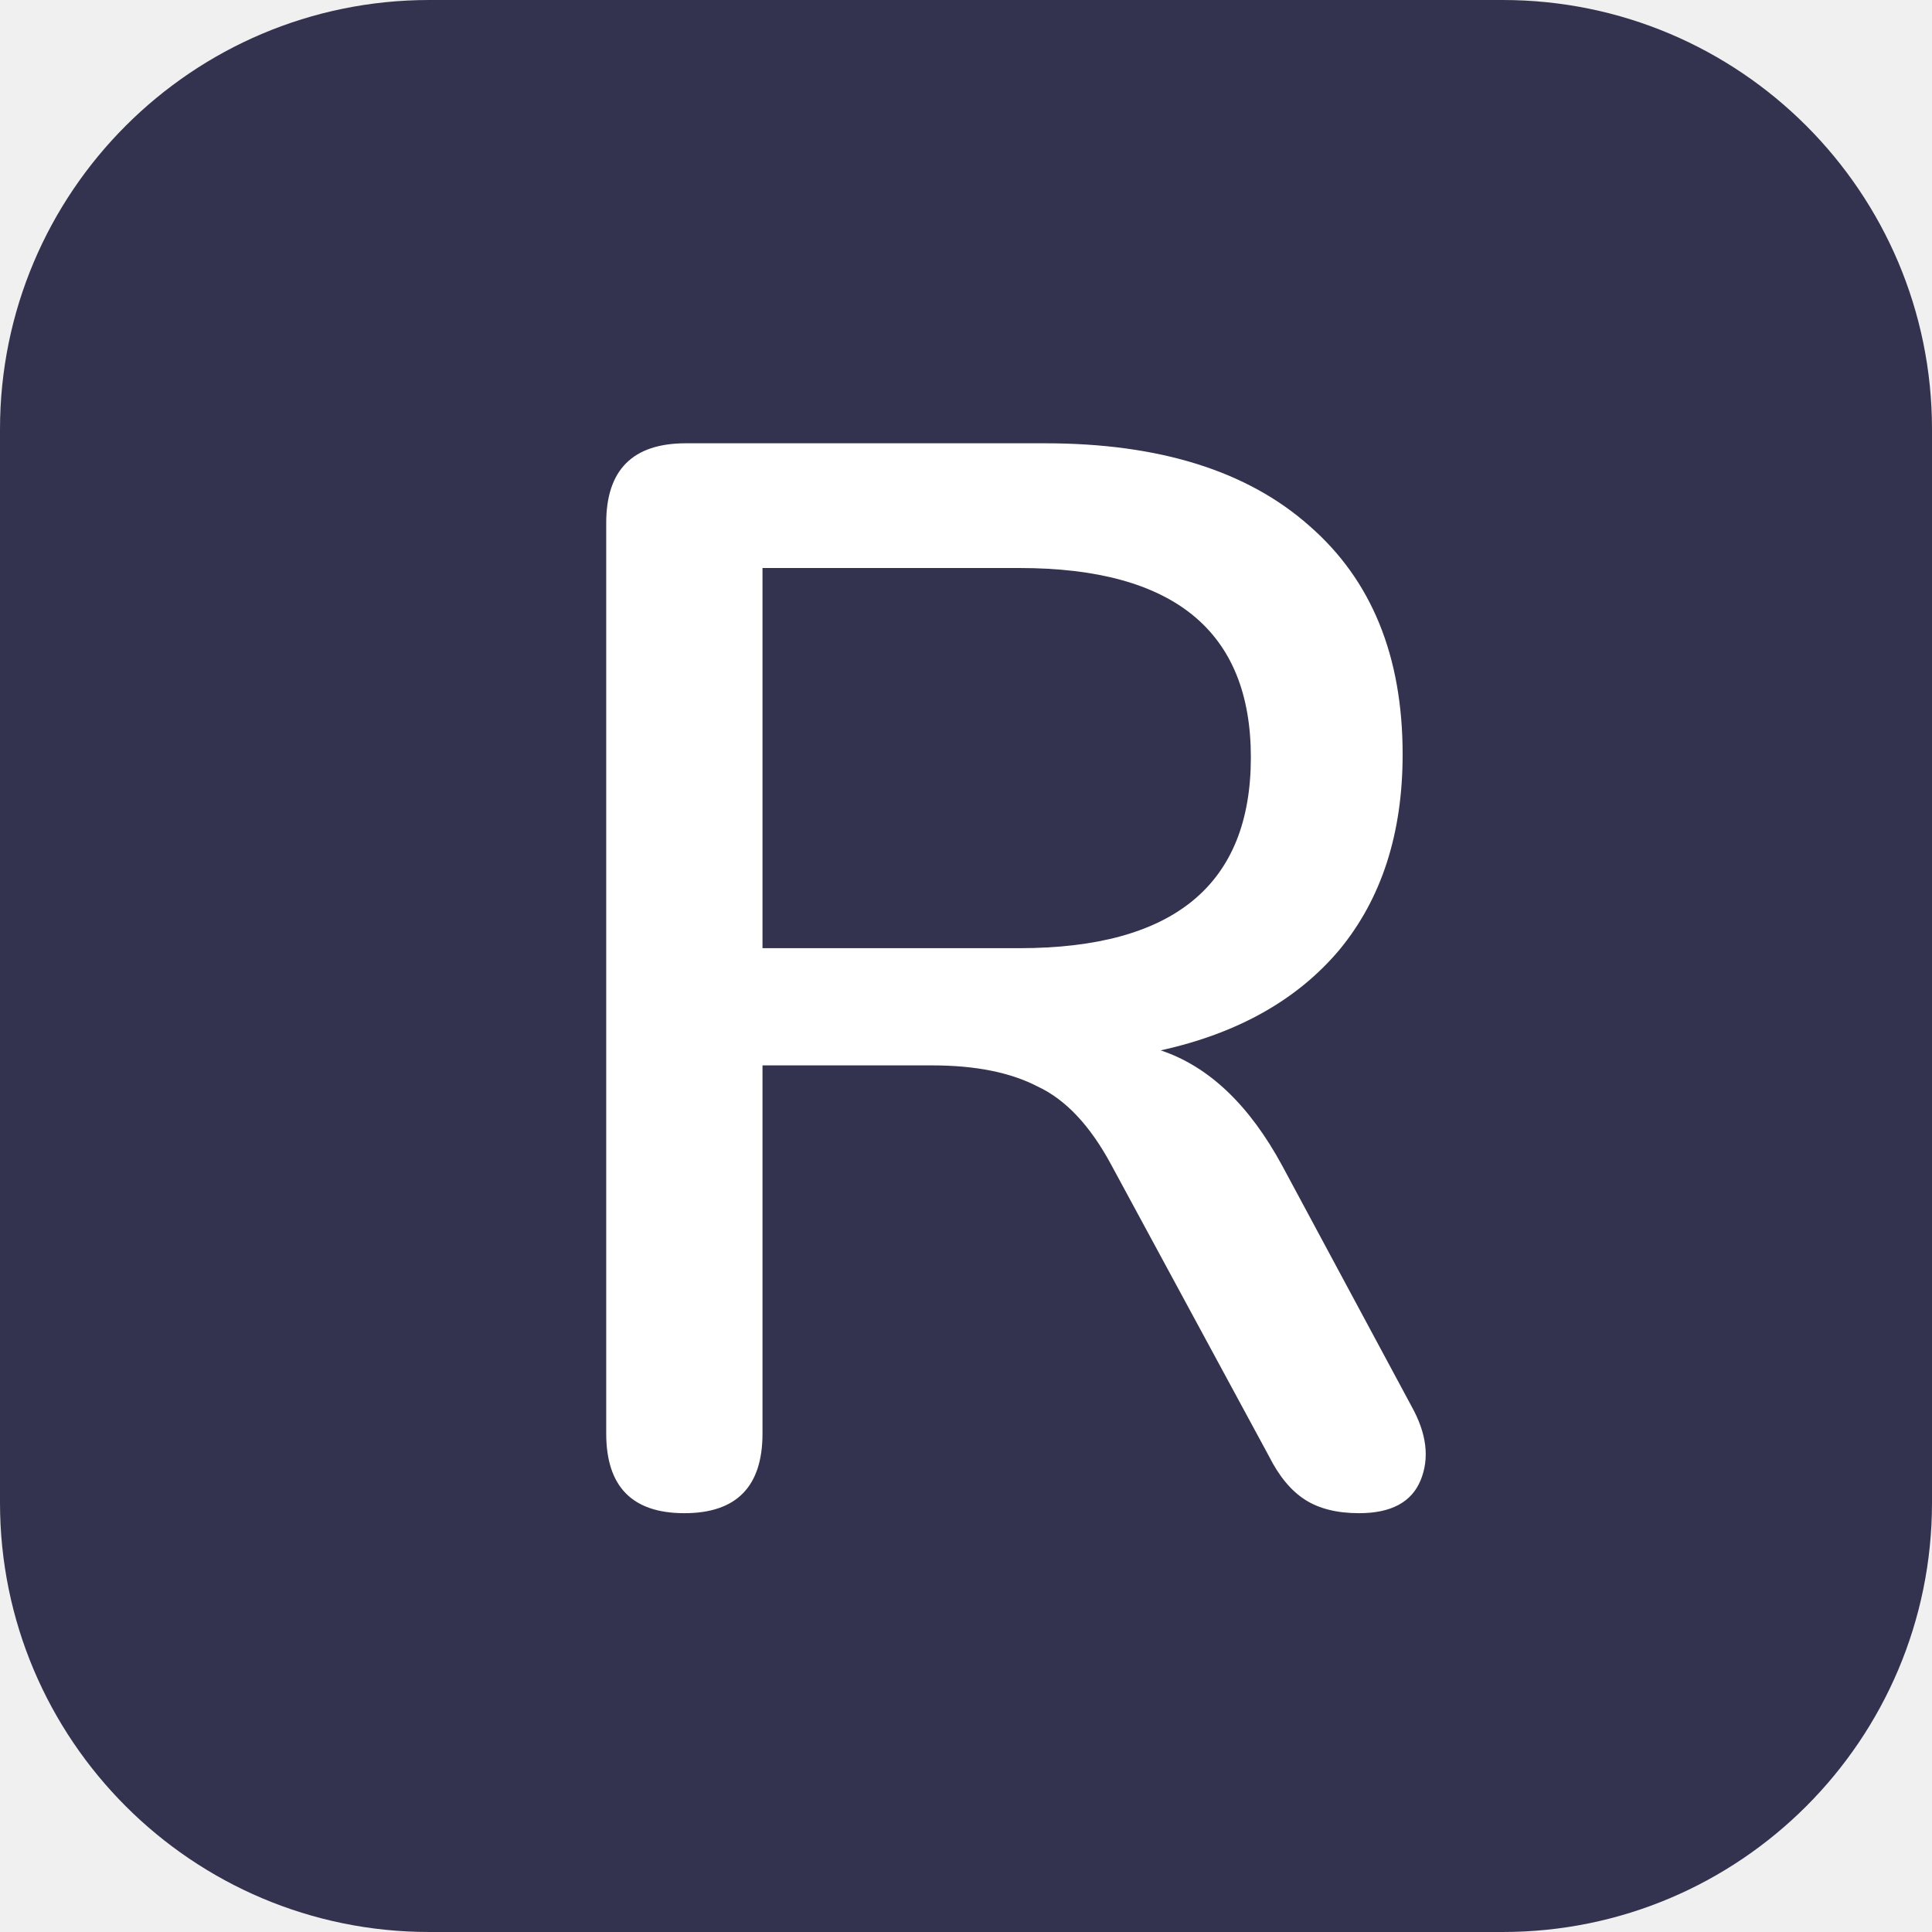
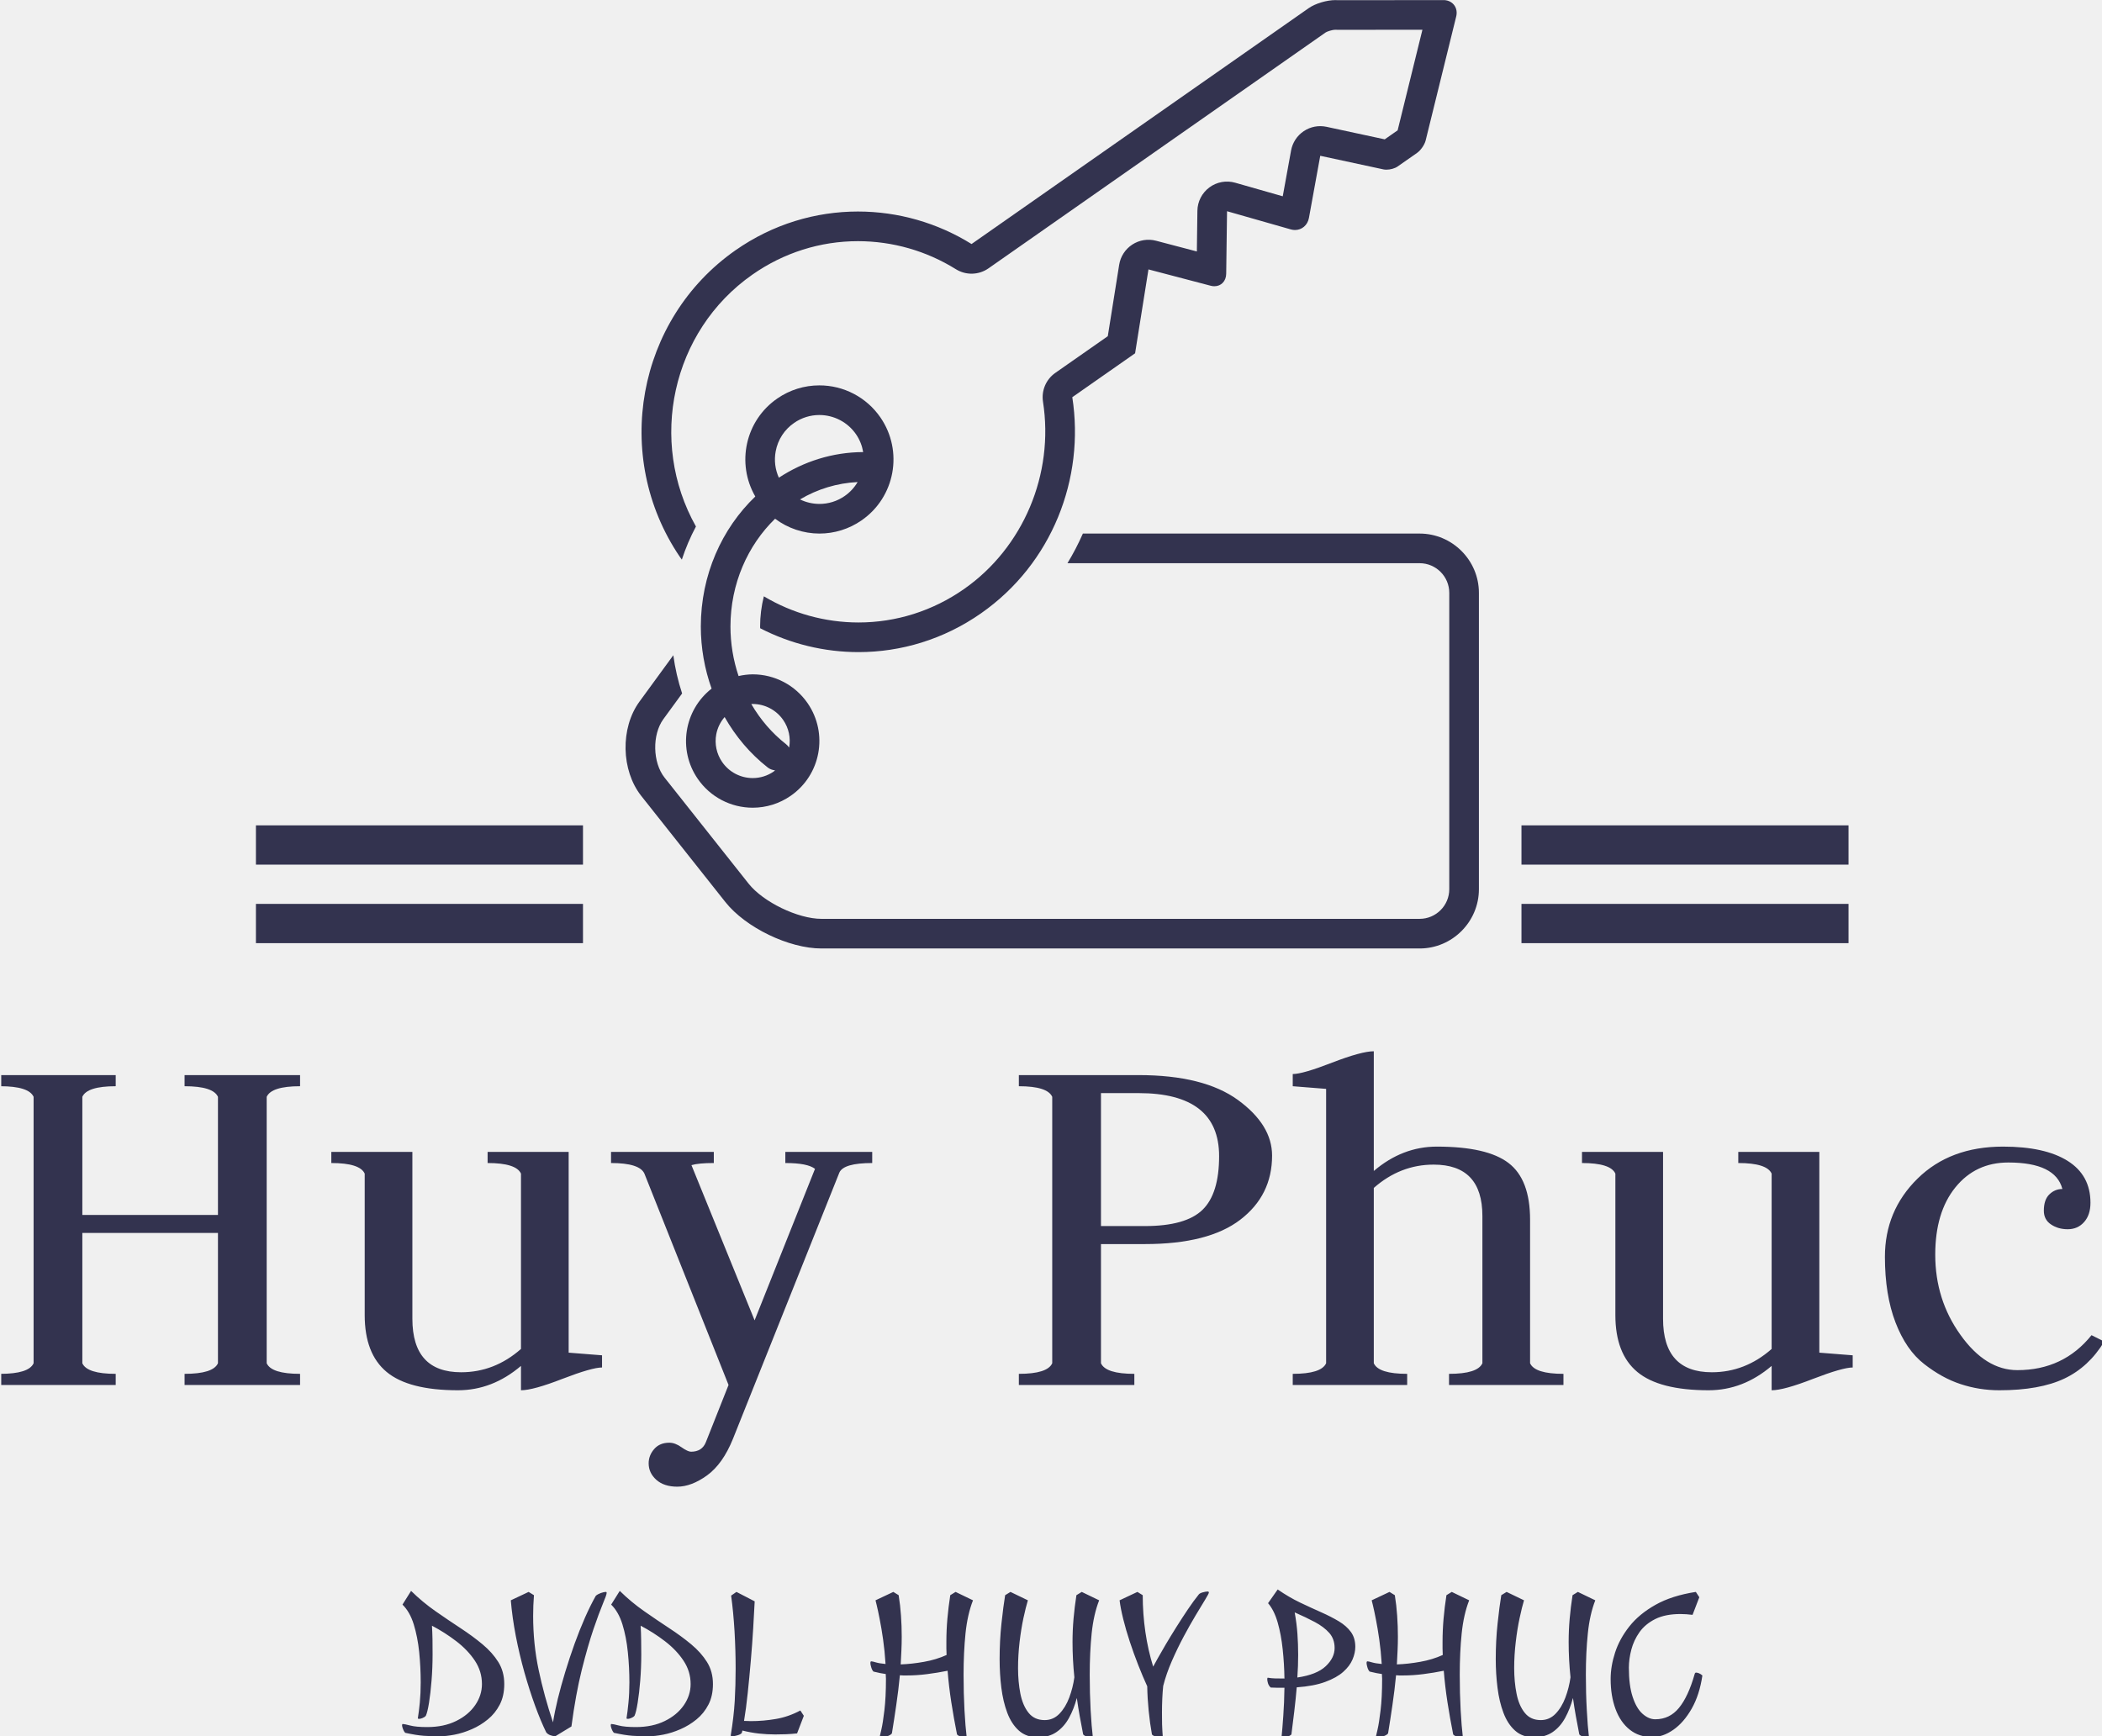
- <svg xmlns="http://www.w3.org/2000/svg" width="36" height="36" viewBox="0 0 36 36" fill="none">
-   <g clip-path="url(#clip0_3_2)">
-     <rect width="36" height="36" rx="8" fill="#33334F" />
-     <path d="M12.752 28.196C11.781 28.196 11.296 27.701 11.296 26.712V9.744C11.296 8.755 11.791 8.26 12.78 8.26H19.472C21.6 8.26 23.243 8.773 24.4 9.8C25.557 10.808 26.136 12.227 26.136 14.056C26.136 15.531 25.744 16.744 24.96 17.696C24.176 18.629 23.065 19.255 21.628 19.572C22.524 19.871 23.28 20.589 23.896 21.728L26.304 26.208C26.584 26.712 26.64 27.169 26.472 27.58C26.304 27.991 25.921 28.196 25.324 28.196C24.913 28.196 24.577 28.112 24.316 27.944C24.055 27.776 23.831 27.505 23.644 27.132L20.704 21.7C20.312 20.972 19.855 20.487 19.332 20.244C18.828 19.983 18.175 19.852 17.372 19.852H14.208V26.712C14.208 27.701 13.723 28.196 12.752 28.196ZM14.208 17.668H18.996C21.871 17.668 23.308 16.483 23.308 14.112C23.308 11.76 21.871 10.584 18.996 10.584H14.208V17.668Z" fill="white" />
+ <svg xmlns="http://www.w3.org/2000/svg" version="1.1" width="1500" height="1239" viewBox="0 0 1500 1239">
+   <g transform="matrix(1,0,0,1,0.8778003,0.5691078)">
+     <svg viewBox="0 0 299 247" data-background-color="#ffffff" preserveAspectRatio="xMidYMid meet" height="1239" width="1500">
+       <g id="tight-bounds" transform="matrix(1,0,0,1,-0.1749749,-0.09997384)">
+         <svg viewBox="0 0 299.35 247.2" height="247.2" width="299.35">
+           <g>
+             <svg viewBox="0 0 395.52 326.616" height="247.2" width="299.35">
+               <g transform="matrix(1,0,0,1,0,197.61)">
+                 <svg viewBox="0 0 395.52 129.006" height="129.006" width="395.52">
+                   <g id="textblocktransform">
+                     <svg viewBox="0 0 395.52 129.006" height="129.006" width="395.52" id="textblock">
+                       <g>
+                         <svg viewBox="0 0 395.52 81.852" height="81.852" width="395.52">
+                           <g transform="matrix(1,0,0,1,0,0)">
+                             <svg width="395.52" viewBox="2.1 -31.5 198.58 41.1" height="81.852" data-palette-color="#33334f">
+                               <path d="M13 0L2.1 0 2.1-1.05Q4.8-1.05 5.25-2.05L5.25-2.05 5.25-27.2Q4.8-28.2 2.1-28.2L2.1-28.2 2.1-29.25 13-29.25 13-28.2Q10.3-28.2 9.85-27.2L9.85-27.2 9.85-16.05 22.65-16.05 22.65-27.2Q22.2-28.2 19.5-28.2L19.5-28.2 19.5-29.25 30.4-29.25 30.4-28.2Q27.7-28.2 27.25-27.2L27.25-27.2 27.25-2.05Q27.7-1.05 30.4-1.05L30.4-1.05 30.4 0 19.5 0 19.5-1.05Q22.2-1.05 22.65-2.05L22.65-2.05 22.65-14.35 9.85-14.35 9.85-2.05Q10.3-1.05 13-1.05L13-1.05 13 0ZM55.75-22L55.75-3.05Q55.75-3.05 58.9-2.8L58.9-2.8 58.9-1.65Q57.95-1.65 55.17-0.58 52.4 0.5 51.25 0.5L51.25 0.5 51.25-1.8Q48.55 0.5 45.3 0.5L45.3 0.5Q40.65 0.5 38.57-1.23 36.5-2.95 36.5-6.6L36.5-6.6 36.5-19.95Q36.05-20.95 33.35-20.95L33.35-20.95 33.35-22 41-22 41-6.25Q41-1.2 45.6-1.2L45.6-1.2Q48.75-1.2 51.25-3.4L51.25-3.4 51.25-19.95Q50.8-20.95 48.1-20.95L48.1-20.95 48.1-22 55.75-22ZM59.75-22L69.45-22 69.45-20.95Q68-20.95 67.34-20.75L67.34-20.75 73.3-6.1 79-20.4Q78.3-20.95 76.2-20.95L76.2-20.95 76.2-22 84.4-22 84.4-20.95Q81.7-20.95 81.3-20.05L81.3-20.05 71.25 5.1Q70.3 7.45 68.82 8.53 67.34 9.6 66 9.6L66 9.6Q64.75 9.6 64.02 8.95 63.3 8.3 63.3 7.4L63.3 7.4Q63.3 6.65 63.82 6.05 64.34 5.45 65.25 5.45L65.25 5.45Q65.8 5.45 66.4 5.88 67 6.3 67.3 6.3L67.3 6.3Q68.34 6.3 68.7 5.4L68.7 5.4 70.84 0 62.9-19.95Q62.45-20.95 59.75-20.95L59.75-20.95 59.75-22ZM109.14 0L98.24 0 98.24-1.05Q100.94-1.05 101.39-2.05L101.39-2.05 101.39-27.2Q100.94-28.2 98.24-28.2L98.24-28.2 98.24-29.25 109.54-29.25Q115.69-29.25 118.92-26.9 122.14-24.55 122.14-21.65L122.14-21.65Q122.14-17.9 119.14-15.6 116.14-13.3 110.14-13.3L110.14-13.3 105.99-13.3 105.99-2.05Q106.44-1.05 109.14-1.05L109.14-1.05 109.14 0ZM109.54-27.55L105.99-27.55 105.99-15 110.14-15Q113.99-15 115.57-16.53 117.14-18.05 117.14-21.6L117.14-21.6Q117.14-27.55 109.54-27.55L109.54-27.55ZM134.89 0L124.09 0 124.09-1.05Q126.79-1.05 127.24-2.05L127.24-2.05 127.24-27.95Q124.14-28.2 124.09-28.2L124.09-28.2 124.09-29.35Q125.04-29.35 127.81-30.43 130.59-31.5 131.74-31.5L131.74-31.5 131.74-20.2Q134.44-22.5 137.69-22.5L137.69-22.5Q142.44-22.5 144.46-20.95 146.49-19.4 146.49-15.6L146.49-15.6 146.49-2.05Q146.94-1.05 149.64-1.05L149.64-1.05 149.64 0 138.84 0 138.84-1.05Q141.54-1.05 141.99-2.05L141.99-2.05 141.99-15.95Q141.99-20.8 137.39-20.8L137.39-20.8Q134.24-20.8 131.74-18.6L131.74-18.6 131.74-2.05Q132.19-1.05 134.89-1.05L134.89-1.05 134.89 0ZM173.79-22L173.79-3.05Q173.79-3.05 176.94-2.8L176.94-2.8 176.94-1.65Q175.99-1.65 173.21-0.58 170.44 0.5 169.29 0.5L169.29 0.5 169.29-1.8Q166.59 0.5 163.34 0.5L163.34 0.5Q158.69 0.5 156.61-1.23 154.54-2.95 154.54-6.6L154.54-6.6 154.54-19.95Q154.09-20.95 151.39-20.95L151.39-20.95 151.39-22 159.04-22 159.04-6.25Q159.04-1.2 163.64-1.2L163.64-1.2Q166.79-1.2 169.29-3.4L169.29-3.4 169.29-19.95Q168.84-20.95 166.14-20.95L166.14-20.95 166.14-22 173.79-22ZM191.63-21L191.63-21Q188.53-21 186.63-18.65 184.73-16.3 184.73-12.3L184.73-12.3Q184.73-8.05 187.11-4.73 189.48-1.4 192.48-1.4L192.48-1.4Q196.83-1.4 199.48-4.7L199.48-4.7 200.68-4.1Q199.23-1.7 196.91-0.6 194.58 0.5 190.78 0.5L190.78 0.5Q188.88 0.5 187.13-0.08 185.38-0.65 183.68-1.98 181.98-3.3 180.98-5.9 179.98-8.5 179.98-12.1L179.98-12.1Q179.98-16.45 183.06-19.48 186.13-22.5 191.13-22.5L191.13-22.5Q195.08-22.5 197.23-21.15 199.38-19.8 199.38-17.2L199.38-17.2Q199.38-16.05 198.78-15.38 198.18-14.7 197.23-14.7L197.23-14.7Q196.33-14.7 195.66-15.15 194.98-15.6 194.98-16.45L194.98-16.45Q194.98-17.5 195.51-18 196.03-18.5 196.73-18.5L196.73-18.5Q196.08-21 191.63-21Z" opacity="1" transform="matrix(1,0,0,1,0,0)" fill="#33334f" class="wordmark-text-0" data-fill-palette-color="primary" id="text-0" />
+                             </svg>
+                           </g>
+                         </svg>
+                       </g>
+                       <g transform="matrix(1,0,0,1,75.54432,101.1757)">
+                         <svg viewBox="0 0 244.431 27.831" height="27.831" width="244.431">
+                           <g transform="matrix(1,0,0,1,0,0)">
+                             <svg width="244.431" viewBox="1.75 -34.45 317.47 36.15" height="27.831" data-palette-color="#33334f">
+                               <path d="M10.9 1.4L10.9 1.4Q8.85 1.4 7.05 1.28 5.25 1.15 2.5 0.55L2.5 0.55Q2.15 0.15 1.95-0.43 1.75-1 1.75-1.25L1.75-1.25Q1.75-1.6 1.9-1.6L1.9-1.6Q2.3-1.6 3.73-1.23 5.15-0.85 7.9-0.85L7.9-0.85Q11.95-0.85 14.95-2.33 17.95-3.8 19.6-6.2 21.25-8.6 21.25-11.35L21.25-11.35Q21.25-14.45 19.53-17.05 17.8-19.65 15-21.8 12.2-23.95 9.05-25.6L9.05-25.6Q9.15-23.9 9.18-22.15 9.2-20.4 9.2-18.6L9.2-18.6Q9.2-15.35 8.95-12.23 8.7-9.1 8.33-6.78 7.95-4.45 7.55-3.6L7.55-3.6Q7.25-3.25 6.73-3.05 6.2-2.85 5.95-2.85L5.95-2.85Q5.6-2.85 5.6-3L5.6-3Q5.85-4.5 6.08-6.8 6.3-9.1 6.3-11.75L6.3-11.75Q6.3-15.45 5.93-19.15 5.55-22.85 4.6-25.93 3.65-29 1.85-30.75L1.85-30.75 3.95-34.1Q6.75-31.35 9.9-29.15 13.05-26.95 16.03-25 19-23.05 21.4-21.05 23.8-19.05 25.25-16.73 26.7-14.4 26.7-11.35L26.7-11.35Q26.7-8.45 25.6-6.33 24.5-4.2 22.7-2.73 20.9-1.25 18.78-0.33 16.65 0.6 14.58 1 12.5 1.4 10.9 1.4ZM43.1-1L39.15 1.4Q38.75 1.4 38.05 1.18 37.35 0.95 36.95 0.45L36.95 0.45Q35.6-2.3 34.22-6.08 32.85-9.85 31.62-14.2 30.4-18.55 29.52-23.08 28.65-27.6 28.3-31.8L28.3-31.8 32.65-33.85 33.95-33.05Q33.85-31.8 33.8-30.53 33.75-29.25 33.75-28L33.75-28Q33.75-21.15 35.1-14.78 36.45-8.4 38.6-2L38.6-2Q39-4.55 39.77-7.73 40.55-10.9 41.6-14.35 42.65-17.8 43.87-21.2 45.1-24.6 46.42-27.6 47.75-30.6 49.05-32.9L49.05-32.9Q49.5-33.3 50.27-33.58 51.05-33.85 51.5-33.85L51.5-33.85Q51.7-33.85 51.7-33.6L51.7-33.6Q51.7-33.15 50.77-30.95 49.85-28.75 48.47-24.73 47.1-20.7 45.62-14.8 44.15-8.9 43.1-1L43.1-1ZM61.85 1.4L61.85 1.4Q59.8 1.4 58 1.28 56.2 1.15 53.45 0.55L53.45 0.55Q53.1 0.15 52.9-0.43 52.7-1 52.7-1.25L52.7-1.25Q52.7-1.6 52.85-1.6L52.85-1.6Q53.25-1.6 54.67-1.23 56.1-0.85 58.85-0.85L58.85-0.85Q62.9-0.85 65.9-2.33 68.9-3.8 70.55-6.2 72.2-8.6 72.2-11.35L72.2-11.35Q72.2-14.45 70.47-17.05 68.75-19.65 65.95-21.8 63.15-23.95 60-25.6L60-25.6Q60.1-23.9 60.12-22.15 60.15-20.4 60.15-18.6L60.15-18.6Q60.15-15.35 59.9-12.23 59.65-9.1 59.27-6.78 58.9-4.45 58.5-3.6L58.5-3.6Q58.2-3.25 57.67-3.05 57.15-2.85 56.9-2.85L56.9-2.85Q56.55-2.85 56.55-3L56.55-3Q56.8-4.5 57.02-6.8 57.25-9.1 57.25-11.75L57.25-11.75Q57.25-15.45 56.87-19.15 56.5-22.85 55.55-25.93 54.6-29 52.8-30.75L52.8-30.75 54.9-34.1Q57.7-31.35 60.85-29.15 64-26.95 66.97-25 69.95-23.05 72.35-21.05 74.75-19.05 76.2-16.73 77.65-14.4 77.65-11.35L77.65-11.35Q77.65-8.45 76.55-6.33 75.45-4.2 73.65-2.73 71.85-1.25 69.72-0.33 67.6 0.6 65.52 1 63.45 1.4 61.85 1.4ZM82.39 1.4L82.39 1.4Q81.99 1.4 81.99 1.2L81.99 1.2Q82.74-3.35 82.97-7.23 83.19-11.1 83.19-15.1L83.19-15.1Q83.19-19.55 82.92-24.25 82.64-28.95 82.09-32.95L82.09-32.95 83.39-33.85 87.84-31.55Q87.69-28.65 87.47-24.85 87.24-21.05 86.89-17 86.54-12.95 86.14-9.13 85.74-5.3 85.24-2.35L85.24-2.35Q85.64-2.35 86.07-2.33 86.49-2.3 86.89-2.3L86.89-2.3Q89.99-2.3 93.04-2.83 96.09-3.35 98.99-4.9L98.99-4.9 99.84-3.6 98.19 0.7Q96.79 0.85 95.49 0.9 94.19 0.95 92.89 0.95L92.89 0.95Q90.84 0.95 88.84 0.73 86.84 0.5 84.84 0L84.84 0 84.69 0.6Q84.39 0.95 83.59 1.18 82.79 1.4 82.39 1.4ZM139.19 1.7L139.19 1.7Q138.84 1.7 138.19 1.5 137.54 1.3 137.24 0.95L137.24 0.95Q136.44-3.05 135.84-6.93 135.24-10.8 134.94-14.6L134.94-14.6Q132.49-14.1 129.96-13.78 127.44-13.45 124.94-13.45L124.94-13.45Q124.54-13.45 124.11-13.45 123.69-13.45 123.29-13.5L123.29-13.5Q122.94-9.85 122.41-6.25 121.89-2.65 121.34 0.7L121.34 0.7Q120.99 1.15 120.16 1.4 119.34 1.65 118.94 1.65L118.94 1.65Q118.39 1.65 118.39 1.4L118.39 1.4Q118.39 1.4 118.76-0.2 119.14-1.8 119.51-4.95 119.89-8.1 119.89-12.65L119.89-12.65Q119.89-12.9 119.86-13.2 119.84-13.5 119.84-13.8L119.84-13.8Q118.64-13.95 116.84-14.4L116.84-14.4Q116.49-14.75 116.29-15.45 116.09-16.15 116.09-16.45L116.09-16.45Q116.09-16.9 116.29-16.9L116.29-16.9Q116.59-16.9 117.41-16.65 118.24-16.4 119.79-16.25L119.79-16.25Q119.59-19.45 119.19-22.25 118.79-25.05 118.36-27.2 117.94-29.35 117.64-30.58 117.34-31.8 117.34-31.8L117.34-31.8 121.69-33.85 122.99-33.05Q123.39-30.6 123.56-28.05 123.74-25.5 123.74-22.9L123.74-22.9Q123.74-21.2 123.66-19.53 123.59-17.85 123.49-16.15L123.49-16.15Q126.24-16.25 129.19-16.78 132.14-17.3 134.69-18.45L134.69-18.45Q134.64-19.25 134.64-20.03 134.64-20.8 134.64-21.6L134.64-21.6Q134.64-24.5 134.89-27.33 135.14-30.15 135.59-33.05L135.59-33.05 136.89-33.85 141.14-31.8Q139.79-28.35 139.31-23.7 138.84-19.05 138.84-13.65L138.84-13.65Q138.84-9.05 139.06-4.98 139.29-0.9 139.59 1.55L139.59 1.55Q139.59 1.7 139.19 1.7ZM169.99 1.7L169.99 1.7Q169.64 1.7 168.99 1.5 168.34 1.3 168.04 0.95L168.04 0.95Q167.59-1.3 167.19-3.55 166.79-5.8 166.49-7.95L166.49-7.95Q165.79-5.3 164.59-3.1 163.39-0.9 161.51 0.38 159.64 1.65 156.99 1.65L156.99 1.65Q154.19 1.65 152.36 0.03 150.54-1.6 149.51-4.33 148.49-7.05 148.06-10.45 147.64-13.85 147.64-17.45L147.64-17.45Q147.64-21.95 148.09-26.15 148.54-30.35 148.99-33.05L148.99-33.05 150.29-33.85 154.54-31.8Q154.04-30.15 153.46-27.48 152.89-24.8 152.51-21.6 152.14-18.4 152.14-15.25L152.14-15.25Q152.14-11.9 152.71-9 153.29-6.1 154.71-4.33 156.14-2.55 158.64-2.55L158.64-2.55Q160.74-2.55 162.24-4.1 163.74-5.65 164.64-8.05 165.54-10.45 165.89-13L165.89-13Q165.44-17.35 165.44-21.6L165.44-21.6Q165.44-24.5 165.69-27.33 165.94-30.15 166.39-33.05L166.39-33.05 167.69-33.85 171.94-31.8Q170.59-28.35 170.11-23.7 169.64-19.05 169.64-13.65L169.64-13.65Q169.64-9.05 169.86-4.98 170.09-0.9 170.39 1.55L170.39 1.55Q170.39 1.7 169.99 1.7ZM187.08 1.7L187.08 1.7Q186.73 1.7 185.91 1.5 185.08 1.3 184.83 0.95L184.83 0.95Q184.33-1.8 184.03-4.83 183.73-7.85 183.68-10.8L183.68-10.8Q182.58-13.2 181.48-16 180.38-18.8 179.43-21.68 178.48-24.55 177.83-27.18 177.18-29.8 176.93-31.8L176.93-31.8 181.28-33.85 182.58-33.05Q182.58-28.5 183.23-24.05 183.88-19.6 185.13-15.6L185.13-15.6Q185.38-16.1 186.21-17.57 187.03-19.05 188.23-21.08 189.43-23.1 190.83-25.33 192.23-27.55 193.63-29.63 195.03-31.7 196.28-33.25L196.28-33.25Q196.53-33.55 197.26-33.75 197.98-33.95 198.43-33.95L198.43-33.95Q198.73-33.95 198.73-33.7L198.73-33.7Q198.73-33.45 197.83-31.98 196.93-30.5 195.53-28.18 194.13-25.85 192.58-22.95 191.03-20.05 189.68-16.95 188.33-13.85 187.58-10.9L187.58-10.9Q187.28-8 187.28-4.35L187.28-4.35Q187.28-1 187.38 0.15 187.48 1.3 187.48 1.55L187.48 1.55Q187.48 1.7 187.08 1.7ZM216.93 1.7L216.93 1.7Q216.48 1.7 216.48 1.55L216.48 1.55Q216.68-0.45 216.9-3.63 217.13-6.8 217.18-10.45L217.18-10.45Q216.33-10.45 215.45-10.45 214.58-10.45 213.83-10.5L213.83-10.5Q213.33-10.95 213.15-11.58 212.98-12.2 212.98-12.5L212.98-12.5Q212.98-12.9 213.13-12.9L213.13-12.9Q213.93-12.75 214.83-12.73 215.73-12.7 217.18-12.7L217.18-12.7Q217.13-16.3 216.75-19.85 216.38-23.4 215.53-26.38 214.68-29.35 213.18-31.1L213.18-31.1 215.53-34.45Q218.28-32.55 221-31.25 223.73-29.95 226.15-28.88 228.58-27.8 230.45-26.68 232.33-25.55 233.4-24.08 234.48-22.6 234.48-20.45L234.48-20.45Q234.48-18.95 233.8-17.35 233.13-15.75 231.53-14.33 229.93-12.9 227.15-11.88 224.38-10.85 220.18-10.55L220.18-10.55Q219.93-7.6 219.58-4.7 219.23-1.8 218.88 0.95L218.88 0.95Q218.53 1.3 217.9 1.5 217.28 1.7 216.93 1.7ZM220.33-12.95L220.33-12.95Q225.08-13.65 227.25-15.7 229.43-17.75 229.43-20.15L229.43-20.15Q229.43-22.35 228.13-23.83 226.83-25.3 224.63-26.48 222.43-27.65 219.68-28.85L219.68-28.85Q220.18-26.1 220.35-23.6 220.53-21.1 220.53-18.45L220.53-18.45Q220.53-17.1 220.48-15.73 220.43-14.35 220.33-12.95ZM260.33 1.7L260.33 1.7Q259.98 1.7 259.33 1.5 258.68 1.3 258.38 0.95L258.38 0.95Q257.58-3.05 256.98-6.93 256.38-10.8 256.08-14.6L256.08-14.6Q253.63-14.1 251.1-13.78 248.58-13.45 246.08-13.45L246.08-13.45Q245.68-13.45 245.25-13.45 244.83-13.45 244.43-13.5L244.43-13.5Q244.08-9.85 243.55-6.25 243.03-2.65 242.48 0.7L242.48 0.7Q242.13 1.15 241.3 1.4 240.48 1.65 240.08 1.65L240.08 1.65Q239.53 1.65 239.53 1.4L239.53 1.4Q239.53 1.4 239.9-0.2 240.28-1.8 240.65-4.95 241.03-8.1 241.03-12.65L241.03-12.65Q241.03-12.9 241-13.2 240.98-13.5 240.98-13.8L240.98-13.8Q239.78-13.95 237.98-14.4L237.98-14.4Q237.63-14.75 237.43-15.45 237.23-16.15 237.23-16.45L237.23-16.45Q237.23-16.9 237.43-16.9L237.43-16.9Q237.73-16.9 238.55-16.65 239.38-16.4 240.93-16.25L240.93-16.25Q240.73-19.45 240.33-22.25 239.93-25.05 239.5-27.2 239.08-29.35 238.78-30.58 238.48-31.8 238.48-31.8L238.48-31.8 242.83-33.85 244.13-33.05Q244.53-30.6 244.7-28.05 244.88-25.5 244.88-22.9L244.88-22.9Q244.88-21.2 244.8-19.53 244.73-17.85 244.63-16.15L244.63-16.15Q247.38-16.25 250.33-16.78 253.28-17.3 255.83-18.45L255.83-18.45Q255.78-19.25 255.78-20.03 255.78-20.8 255.78-21.6L255.78-21.6Q255.78-24.5 256.03-27.33 256.28-30.15 256.73-33.05L256.73-33.05 258.03-33.85 262.28-31.8Q260.93-28.35 260.45-23.7 259.98-19.05 259.98-13.65L259.98-13.65Q259.98-9.05 260.2-4.98 260.43-0.9 260.73 1.55L260.73 1.55Q260.73 1.7 260.33 1.7ZM291.12 1.7L291.12 1.7Q290.77 1.7 290.12 1.5 289.47 1.3 289.17 0.95L289.17 0.95Q288.72-1.3 288.32-3.55 287.92-5.8 287.62-7.95L287.62-7.95Q286.92-5.3 285.72-3.1 284.52-0.9 282.65 0.38 280.77 1.65 278.12 1.65L278.12 1.65Q275.32 1.65 273.5 0.03 271.67-1.6 270.65-4.33 269.62-7.05 269.2-10.45 268.77-13.85 268.77-17.45L268.77-17.45Q268.77-21.95 269.22-26.15 269.67-30.35 270.12-33.05L270.12-33.05 271.42-33.85 275.67-31.8Q275.17-30.15 274.6-27.48 274.02-24.8 273.65-21.6 273.27-18.4 273.27-15.25L273.27-15.25Q273.27-11.9 273.85-9 274.42-6.1 275.85-4.33 277.27-2.55 279.77-2.55L279.77-2.55Q281.87-2.55 283.37-4.1 284.87-5.65 285.77-8.05 286.67-10.45 287.02-13L287.02-13Q286.57-17.35 286.57-21.6L286.57-21.6Q286.57-24.5 286.82-27.33 287.07-30.15 287.52-33.05L287.52-33.05 288.82-33.85 293.07-31.8Q291.72-28.35 291.25-23.7 290.77-19.05 290.77-13.65L290.77-13.65Q290.77-9.05 291-4.98 291.22-0.9 291.52 1.55L291.52 1.55Q291.52 1.7 291.12 1.7ZM306.97 1.6L306.97 1.6Q303.77 1.6 301.5-0.2 299.22-2 298.02-5.23 296.82-8.45 296.82-12.6L296.82-12.6Q296.82-15.7 297.9-19.03 298.97-22.35 301.37-25.4 303.77-28.45 307.77-30.7 311.77-32.95 317.62-33.85L317.62-33.85 318.47-32.55 316.82-28.25Q316.02-28.35 315.3-28.4 314.57-28.45 313.87-28.45L313.87-28.45Q310.17-28.45 307.72-27.23 305.27-26 303.87-24.03 302.47-22.05 301.87-19.75 301.27-17.45 301.27-15.35L301.27-15.35Q301.27-11 302.2-8.2 303.12-5.4 304.62-4.08 306.12-2.75 307.72-2.75L307.72-2.75Q311.22-2.75 313.5-5.53 315.77-8.3 317.32-13.75L317.32-13.75Q317.42-14.15 317.67-14.15L317.67-14.15Q317.92-14.15 318.35-14 318.77-13.85 319.22-13.45L319.22-13.45Q318.52-8.7 316.6-5.33 314.67-1.95 312.12-0.18 309.57 1.6 306.97 1.6Z" opacity="1" transform="matrix(1,0,0,1,0,0)" fill="#33334f" class="slogan-text-1" data-fill-palette-color="secondary" id="text-1" />
+                             </svg>
+                           </g>
+                         </svg>
+                       </g>
+                     </svg>
+                   </g>
+                 </svg>
+               </g>
+               <g transform="matrix(1,0,0,1,109.5601,0)">
+                 <svg viewBox="0 0 176.4 178.287" height="178.287" width="176.4">
+                   <g>
+                     <svg xml:space="preserve" viewBox="5.843 -0 115.157 127.999" id="icon-0" width="160.4" height="178.287" x="8" y="0" class="icon-icon-0" data-fill-palette-color="accent">
+                       <path d="M15.585 105.101A8.99 8.99 0 0 0 23.007 109a8.96 8.96 0 0 0 5.092-1.586c4.096-2.814 5.132-8.419 2.316-12.516A9 9 0 0 0 22.992 91a9 9 0 0 0-1.898 0.229A21 21 0 0 1 20 84.548c0-5.781 2.337-10.968 6.022-14.55A10 10 0 0 0 32.008 72a9.95 9.95 0 0 0 5.658-1.763c4.551-3.127 5.701-9.354 2.574-13.906A9.99 9.99 0 0 0 31.992 52a9.95 9.95 0 0 0-5.659 1.762c-4.332 2.977-5.573 8.763-2.982 13.237C18.844 71.314 16 77.581 16 84.548c0 2.895 0.51 5.729 1.454 8.378-3.714 2.906-4.578 8.236-1.869 12.175m19.813-38.16A5.94 5.94 0 0 1 32.008 68a6 6 0 0 1-2.622-0.609 16.8 16.8 0 0 1 7.773-2.344 5.9 5.9 0 0 1-1.761 1.894m-9.296-6.033a5.95 5.95 0 0 1 2.498-3.85A5.96 5.96 0 0 1 31.992 56a6.01 6.01 0 0 1 4.951 2.596c0.512 0.746 0.826 1.568 0.966 2.406-4.165 0.018-8.06 1.281-11.377 3.458a5.95 5.95 0 0 1-0.43-3.552M22.992 95a5.01 5.01 0 0 1 4.126 2.164 4.97 4.97 0 0 1 0.799 3.723 2 2 0 0 0-0.419-0.463c-1.89-1.477-3.467-3.325-4.684-5.41 0.06-0.002 0.119-0.014 0.178-0.014m2.043 8.576c0.295 0.23 0.638 0.34 0.984 0.384-0.065 0.05-0.119 0.111-0.188 0.159a4.97 4.97 0 0 1-2.824 0.881 5.01 5.01 0 0 1-4.126-2.166 4.97 4.97 0 0 1-0.797-3.744 4.95 4.95 0 0 1 1.128-2.324c1.489 2.627 3.453 4.957 5.823 6.81" fill="#33334f" data-fill-palette-color="accent" />
+                       <path d="M13.439 75.515a28 28 0 0 1 1.904-4.467c-6.473-11.503-3.296-26.365 7.622-34 4.221-2.952 9.145-4.511 14.24-4.511 4.67 0 9.239 1.309 13.213 3.783a3.993 3.993 0 0 0 4.407-0.119l45.499-31.838c0.239-0.151 0.94-0.363 1.294-0.363q0.149 0.01 0.297 0.011h0.003l11.459-0.008-3.344 13.573-1.742 1.218-7.859-1.692a4 4 0 0 0-3.066 0.585 4 4 0 0 0-1.712 2.609l-1.125 6.183-6.421-1.831a3.995 3.995 0 0 0-3.485 0.638 4 4 0 0 0-1.612 3.155l-0.073 5.485-5.515-1.448a4.004 4.004 0 0 0-4.967 3.239l-1.537 9.646-7.083 4.952a4 4 0 0 0-1.66 3.894c1.521 9.764-2.661 19.685-10.653 25.274C47.3 82.438 42.371 84 37.271 84a24.93 24.93 0 0 1-12.765-3.53A16.8 16.8 0 0 0 24 84.548c0 0.077 0.009 0.153 0.011 0.231A29 29 0 0 0 37.271 88c5.713 0 11.482-1.697 16.545-5.237 9.597-6.711 14.021-18.205 12.313-29.168l8.474-5.925 1.805-11.322 8.401 2.206q0.258 0.066 0.497 0.065c0.9 0 1.578-0.675 1.592-1.689l0.113-8.435 8.615 2.457q0.283 0.08 0.557 0.079c0.912 0 1.699-0.643 1.878-1.622l1.528-8.396 8.525 1.835c0.124 0.026 0.263 0.039 0.406 0.039 0.522 0 1.131-0.164 1.51-0.428l2.629-1.839c0.483-0.339 1-1.08 1.15-1.656l4.118-16.715c0.306-1.156-0.399-2.161-1.569-2.248l-14.444 0.011a3 3 0 0 0-0.286-0.012c-1.152 0-2.694 0.456-3.585 1.078l-45.51 31.845a29.03 29.03 0 0 0-15.327-4.388c-5.708 0-11.473 1.695-16.532 5.233C7.367 43.075 4 61.587 13.151 75.116c0.093 0.137 0.194 0.264 0.288 0.399" fill="#33334f" data-fill-palette-color="accent" />
+                       <path d="M113 72H67.557a34 34 0 0 1-2.081 4H113c2.206 0 4 1.795 4 4v40c0 2.205-1.794 4-4 4H32.28c-3.175 0-7.862-2.266-9.834-4.754l-11.343-14.313c-1.61-2.034-1.685-5.795-0.155-7.89l2.527-3.462a29 29 0 0 1-1.187-5.158l-4.571 6.262c-2.595 3.554-2.481 9.283 0.251 12.731l11.343 14.313c2.732 3.448 8.568 6.27 12.969 6.27H113c4.4 0 8-3.6 8-8V80c0-4.4-3.6-8-8-8" fill="#33334f" data-fill-palette-color="accent" />
+                     </svg>
+                   </g>
+                 </svg>
+               </g>
+               <g>
+                 <rect width="61.475" height="7.382" y="169.905" x="285.96" fill="#33334f" data-fill-palette-color="accent" />
+                 <rect width="61.475" height="7.382" y="169.905" x="48.085" fill="#33334f" data-fill-palette-color="accent" />
+                 <rect width="61.475" height="7.382" y="155.142" x="285.96" fill="#33334f" data-fill-palette-color="accent" />
+                 <rect width="61.475" height="7.382" y="155.142" x="48.085" fill="#33334f" data-fill-palette-color="accent" />
+               </g>
+             </svg>
+           </g>
+           <defs />
+         </svg>
+         <rect width="299.35" height="247.2" fill="none" stroke="none" visibility="hidden" />
+       </g>
+     </svg>
  </g>
-   <defs>
-     <clipPath id="clip0_3_2">
-       <rect width="36" height="36" rx="8" fill="white" />
-     </clipPath>
-   </defs>
</svg>
